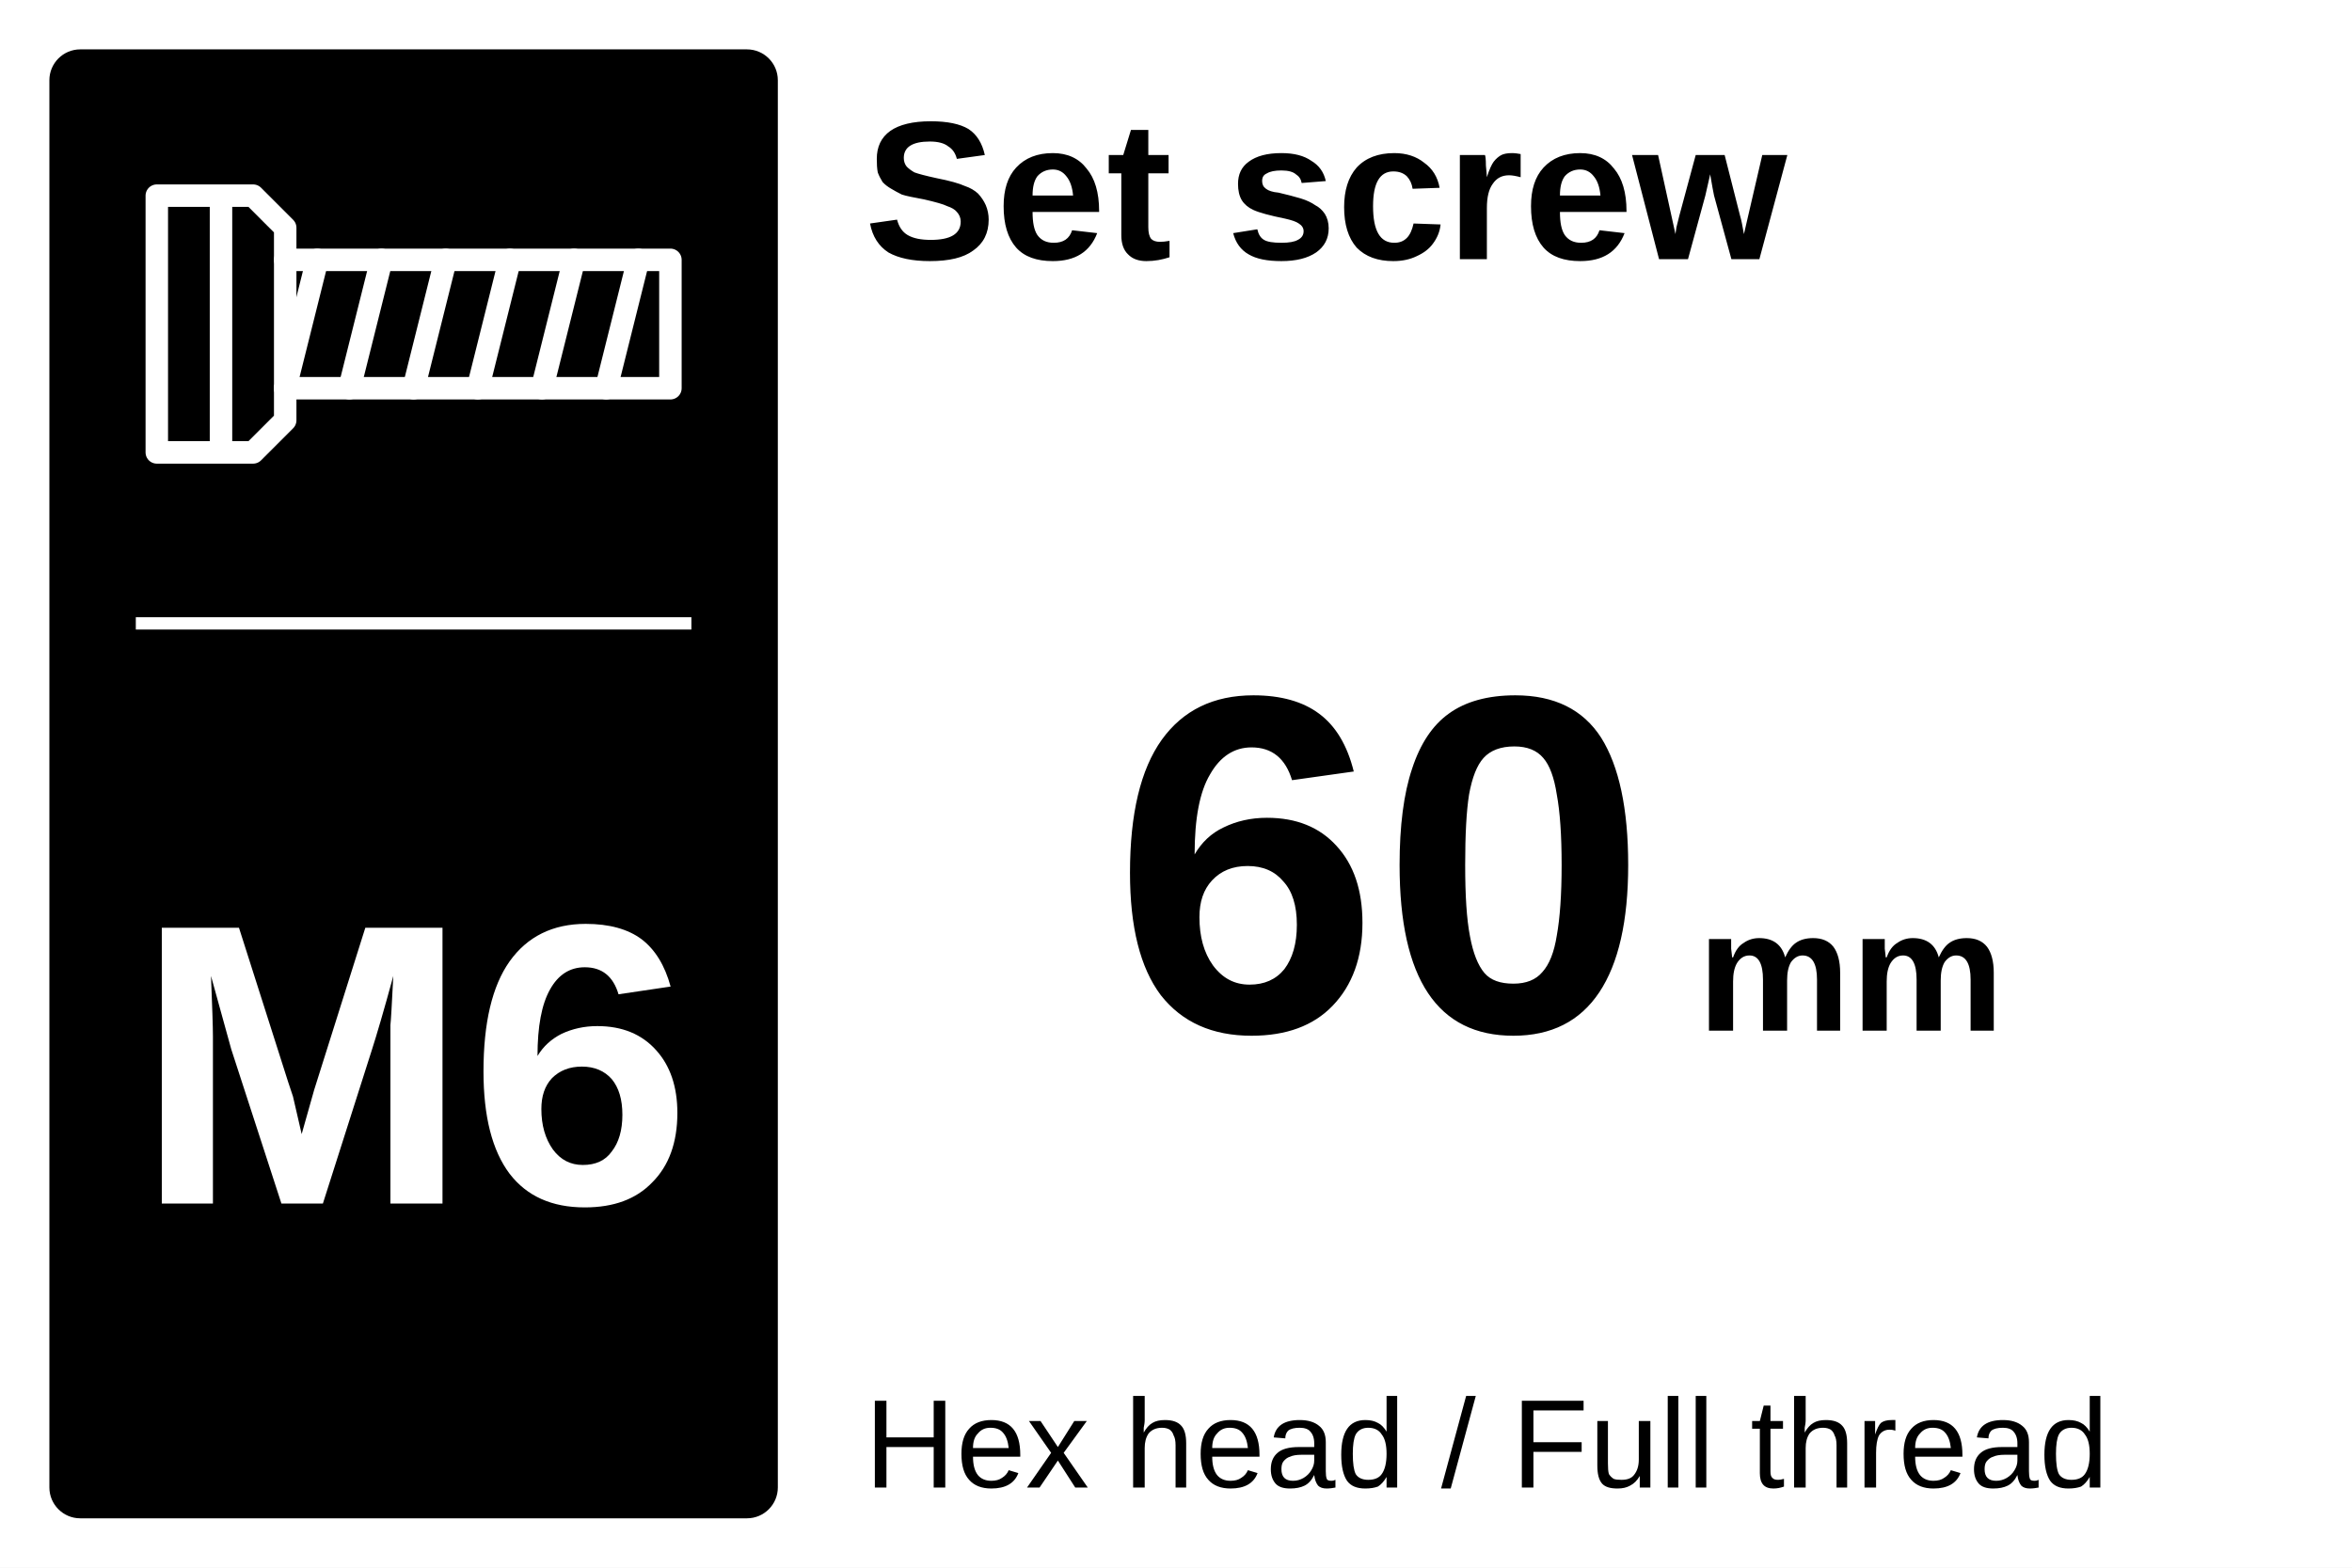
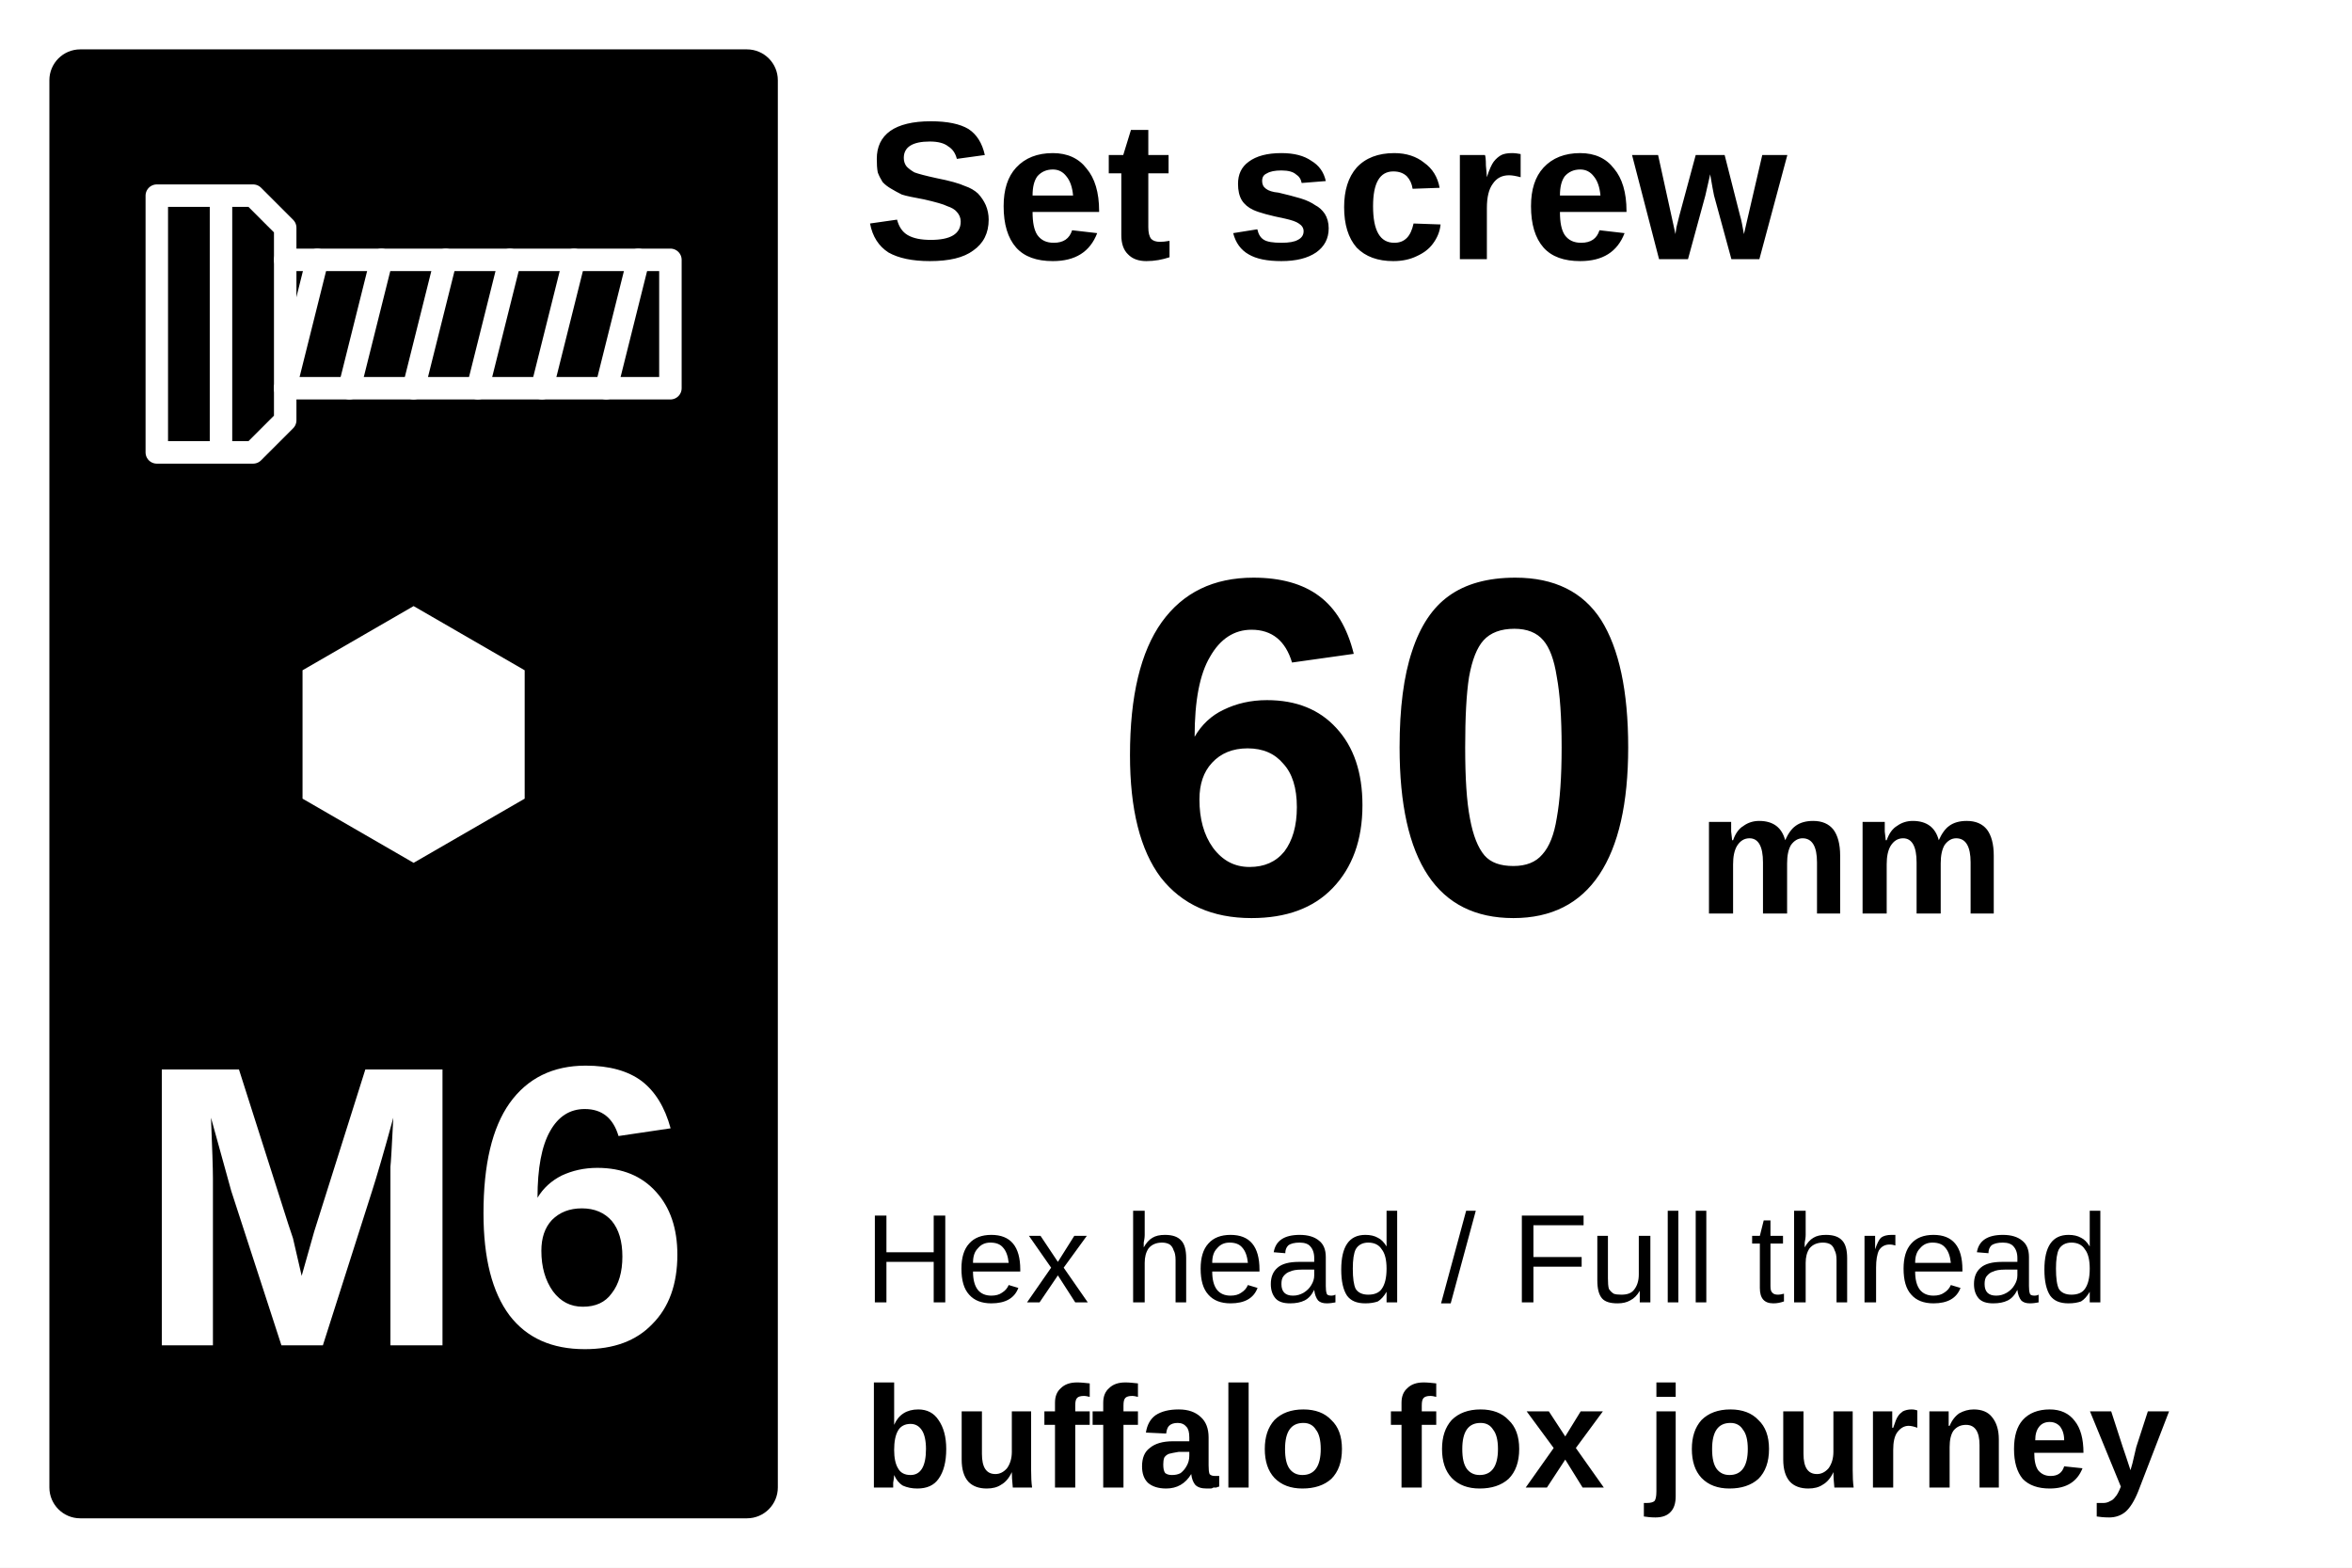
<svg xmlns="http://www.w3.org/2000/svg" width="38.1mm" height="25.4mm" viewBox="0 0 38.1 25.4" role="img" aria-labelledby="title">
  <rect width="38.1" height="25.4" fill="#ffffff" />
  <g font-family="Arial, Liberation Sans, sans-serif" fill="#000000">
    <rect x="0.8" y="0.8" width="11.8" height="23.8" rx="0.5" fill="#000000" />
    <svg id="hardware-diagram" x="1.5" y="1.6" width="10.4" height="7.3" viewBox="0 0 20 14">
      <g fill="none" stroke="#ffffff" stroke-width="0.7" stroke-linejoin="round" stroke-linecap="round">
        <path d="M2 3H5L6 4V10L5 11H2Z M4 3V11" />
        <path d="M6 5H18V9H6" />
        <path d="M7 5L6 9 M9 5L8 9 M11 5L10 9 M13 5L12 9 M15 5L14 9 M17 5L16 9" />
      </g>
    </svg>
-     <path d="M2.2 10.1H11.2" stroke="#ffffff" stroke-width="0.2" />
-     <text id="thread" x="6.7" y="19.5" fill="#ffffff" text-anchor="middle" font-size="6.5" font-weight="700">M6</text>
-     <text id="length" x="18.022" y="16.7" font-size="7.8" font-weight="700">60<tspan dx="0.8" font-size="2.8">mm</tspan>
+     <svg id="drive-symbol" x="4.1" y="9.3" width="5.2" height="5.2" viewBox="0 0 10 10">
+       <path d="M5 1L8.46 3V7L5 9L1.54 7V3Z" fill="#ffffff" />
+     </svg>
+     <text id="thread" x="6.7" y="21.8" fill="#ffffff" text-anchor="middle" font-size="6.5" font-weight="700">M6</text>
+     <text id="length" x="18.022" y="14.8" font-size="7.8" font-weight="700">60<tspan dx="0.8" font-size="2.8">mm</tspan>
    </text>
    <text id="name-1" x="14" y="4.2" font-size="3.2" font-weight="700">Set screw</text>
-     <text id="detail-1" x="14" y="24.1" font-size="2.05">Hex head / Full thread</text>
+     <text id="detail-1" x="14" y="21.1" font-size="2.05">Hex head / Full thread</text>
+     <text id="bip39" x="14" y="24.1" font-size="2.35" font-weight="700">buffalo fox journey</text>
  </g>
</svg>
